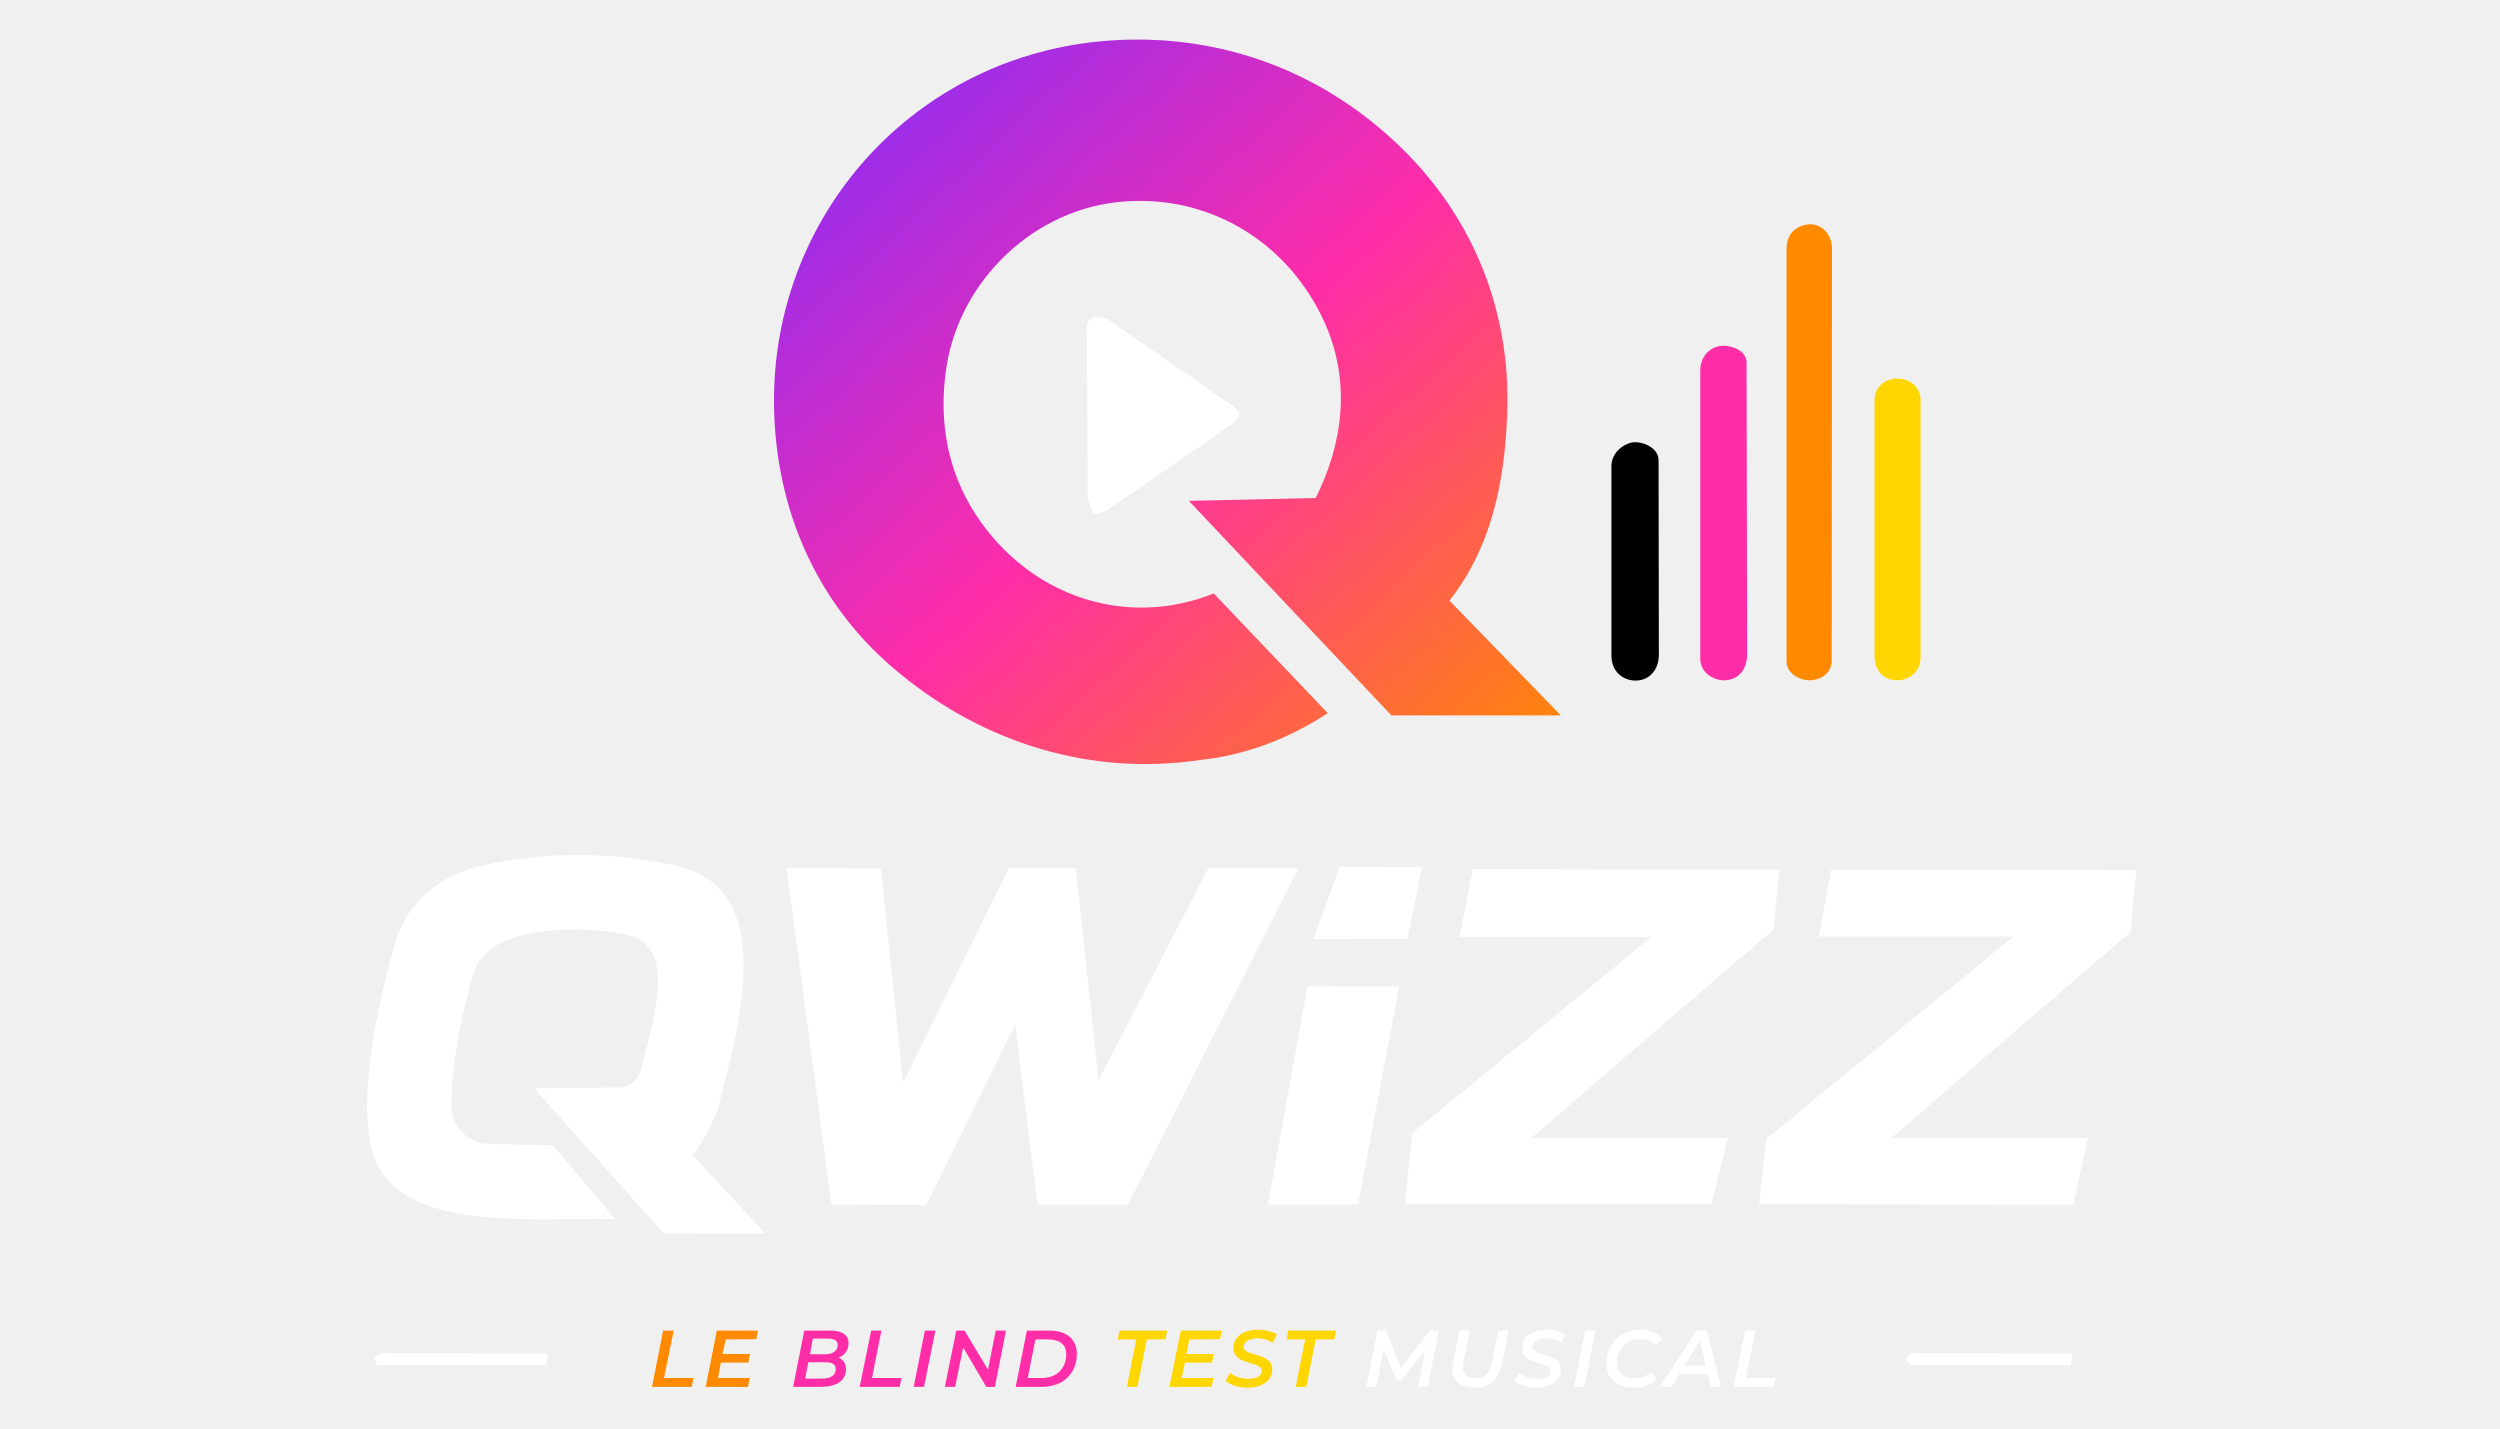
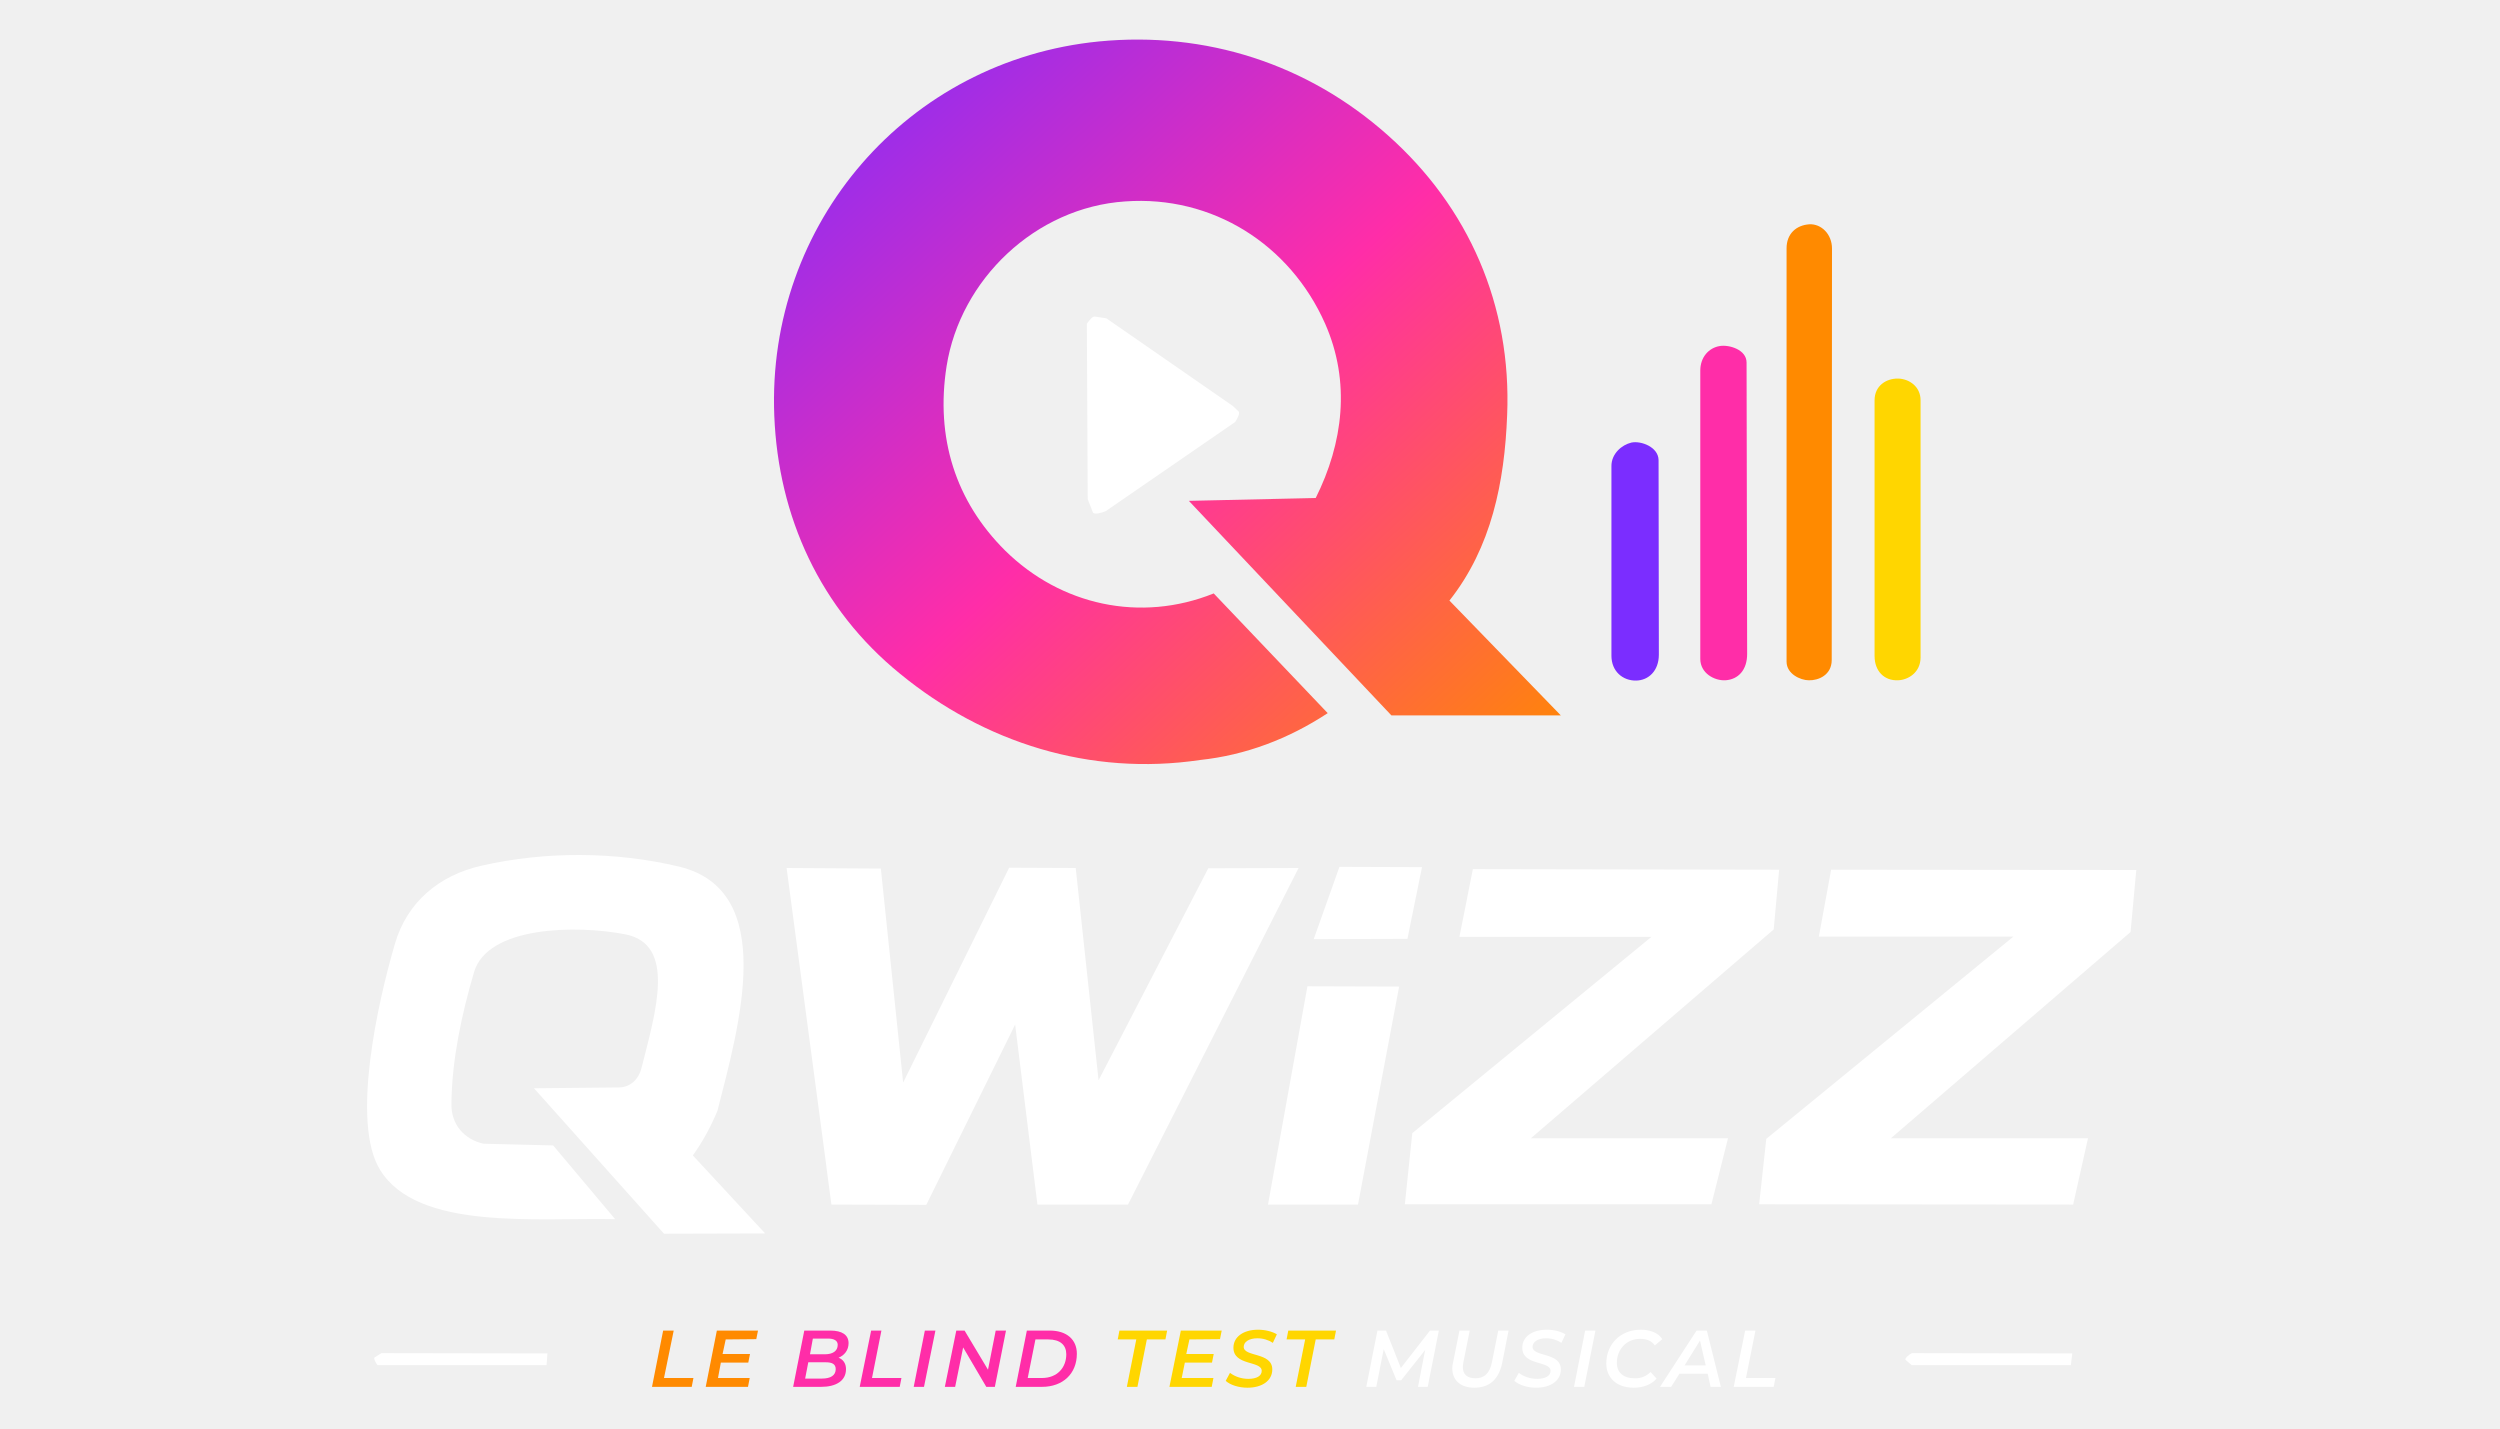
<svg xmlns="http://www.w3.org/2000/svg" version="1.2" viewBox="0 0 875 500" width="875" height="500">
  <defs>
    <linearGradient id="qGrad" x1="0%" y1="0%" x2="100%" y2="100%">
      <stop offset="0%" stop-color="#7B2DFF" />
      <stop offset="52%" stop-color="#FF2DA8" />
      <stop offset="100%" stop-color="#FF8A00" />
    </linearGradient>
  </defs>
  <g fill="#FF8A00">
    <path d="m232.1 465.7h3.7l-3.4 16.6h10.3l-0.6 3.1h-13.9z" />
    <path d="m254 468.8l-1.1 5.1h9.6l-0.6 3h-9.6l-1 5.4h11.1l-0.6 3.1h-14.8l3.9-19.7h14.4l-0.6 3z" />
  </g>
  <g fill="#FF2DA8">
    <path d="m296.1 479.2c0 4.1-3.5 6.2-8.7 6.2h-9.8l3.9-19.7h9.1c4.1 0 6.4 1.5 6.4 4.4 0 2.5-1.5 4.3-3.5 5.1 1.6 0.6 2.6 2 2.6 4zm-3.6 0c0-1.8-1.3-2.4-3.5-2.4h-6.1l-1.1 5.7h5.9c3 0 4.8-1.1 4.8-3.3zm-8-10.7l-1 5.5h5.2c2.7 0 4.5-1.1 4.5-3.3 0-1.5-1.3-2.2-3.4-2.2z" />
    <path d="m304.9 465.7h3.6l-3.3 16.6h10.3l-0.6 3.1h-14z" />
    <path d="m323.7 465.7h3.7l-4 19.7h-3.6z" />
    <path d="m352.1 465.7l-3.9 19.7h-3l-8.1-13.8-2.8 13.8h-3.6l4-19.7h2.9l8.2 13.7 2.7-13.7z" />
    <path d="m359.4 465.7h8c6 0 9.5 3.2 9.5 8.1 0 7-4.9 11.6-12.2 11.6h-9.2zm5.3 16.6c5.3 0 8.5-3.6 8.5-8.3 0-3.2-2.1-5.2-6.3-5.2h-4.5l-2.7 13.5z" />
  </g>
  <g fill="#FFD600">
    <path d="m397.7 468.8h-6.5l0.6-3.1h16.7l-0.6 3.1h-6.5l-3.3 16.6h-3.7z" />
    <path d="m416.3 468.8l-1.1 5.1h9.6l-0.6 3h-9.5l-1.1 5.4h11.1l-0.6 3.1h-14.8l4-19.7h14.3l-0.6 3z" />
    <path d="m429 483.3l1.5-2.8c1.7 1.3 4 2.1 6.4 2.1 2.9 0 4.7-1 4.7-2.8 0-3.6-9.9-1.7-9.9-8.1 0-3.8 3.5-6.3 8.6-6.3 2.5 0 4.9 0.6 6.6 1.6l-1.4 3c-1.5-1-3.4-1.6-5.4-1.6-3 0-4.8 1.3-4.8 3 0 3.6 10 1.8 10 7.9 0 3.9-3.5 6.4-8.7 6.4-3.1 0-6.1-1-7.6-2.4z" />
    <path d="m456.8 468.8h-6.5l0.6-3.1h16.7l-0.6 3.1h-6.5l-3.3 16.6h-3.7z" />
  </g>
  <g fill="#ffffff">
    <path d="m503.6 465.7l-3.9 19.7h-3.4l2.5-12.9-8.4 10.6h-1.6l-4.5-10.9-2.6 13.2h-3.5l3.9-19.7h3l5.2 13.1 10.2-13.1z" />
    <path d="m508.3 478.9q0-1 0.3-2.1l2.2-11.1h3.6l-2.2 11q-0.2 1-0.2 1.8c0 2.6 1.6 3.9 4.4 3.9 3.1 0 5-1.7 5.8-5.7l2.2-11h3.6l-2.2 11.2q-1.8 8.8-9.8 8.8c-4.8 0-7.7-2.6-7.7-6.8z" />
    <path d="m530 483.3l1.6-2.8c1.6 1.3 4 2.1 6.4 2.1 2.8 0 4.7-1 4.7-2.8 0-3.6-9.9-1.7-9.9-8.1 0-3.8 3.4-6.3 8.6-6.3 2.5 0 4.8 0.6 6.5 1.6l-1.4 3c-1.5-1-3.4-1.6-5.4-1.6-2.9 0-4.7 1.3-4.7 3 0 3.6 9.9 1.8 9.9 7.9 0 3.9-3.5 6.4-8.7 6.4-3.1 0-6-1-7.6-2.4z" />
    <path d="m554.8 465.7h3.6l-3.9 19.7h-3.6z" />
    <path d="m562.2 477.2c0-6.6 4.8-11.8 12.1-11.8 3.4 0 6.2 1.2 7.5 3.3l-2.6 2.2q-1.6-2.3-5.1-2.3c-5 0-8.2 3.8-8.2 8.4 0 3.3 2.2 5.4 6.2 5.4q3.3 0.1 5.6-2.2l2.1 2.3c-1.9 2.2-4.8 3.2-8 3.2-6 0-9.6-3.5-9.6-8.5z" />
    <path d="m597.7 480.8h-9.9l-2.9 4.6h-3.9l12.8-19.7h3.6l4.9 19.7h-3.6zm-0.7-2.9l-2-8.7-5.4 8.7z" />
    <path d="m610.8 465.7h3.6l-3.3 16.6h10.3l-0.6 3.1h-14z" />
  </g>
  <path fill="#fff" d="m724.8 477.8h-55.7l-2.1-1.8c-0.6-0.5 1.4-2.1 2.2-2.4l56.1 0.1z" />
  <path fill="#fff" d="m191.3 477.8h-59.1c-0.3-0.1-1.6-2.3-1.1-2.7l2.4-1.5 58.1 0.1z" />
  <path fill="url(#qGrad)" d="m463.8 113.3c-12.3-27.8-39.5-45-70-42.8-31.4 2.1-57.7 27.3-62.5 57.7-3.9 25 3.1 47.2 20.5 64.5 19.5 19.2 47.4 25.3 73 15l39.9 41.9c-13.7 9-28.7 14.7-44.7 16.4-38.4 5.7-75.5-6-105-30.2-27.9-22.7-42.6-54.9-44-90.3-2.7-67.3 46.6-124.4 113.7-131 37.3-3.6 72.9 7.8 101 32.8 28.4 25.2 43.4 59.7 41.8 98-0.9 23.5-5.5 46.3-20.2 64.9l39 40.2h-59.3l-70.9-75.1 44.4-1c9.6-19.2 12.3-40.6 3.3-61z" />
  <path fill="#fff" d="m432.3 147.7l-45.3 31.2c-1.1 0.5-4.1 1.4-4.5 0.4l-1.8-4.6-0.3-61.4c0.9-1.2 1.9-2.6 2.8-2.5l4 0.6 44.3 30.7 2 1.9c0.6 0.5-0.4 2.6-1.2 3.7z" />
  <path fill="#FF8A00" d="m641.1 231c0 5.3-4.7 7.2-8 7.1-2.9 0-7.8-2.2-7.8-6.5v-144.7c0-5.1 3.4-8.1 8-8.4 4.1-0.2 7.9 3.4 7.9 8.5z" />
  <path fill="#FF2DA8" d="m611.5 228.9c0 5.6-3.1 8.9-7.6 9.2-3.9 0.2-8.8-2.5-8.8-7.5v-100.9c0-4.7 3-8 6.9-8.6 3.1-0.5 9.3 1.2 9.3 5.8z" />
  <path fill="#FFD600" d="m672.2 230.1c0 5.3-4.4 7.9-7.9 8-4.8 0.2-8.2-3.2-8.2-8.5v-89.5c0-5.1 4.1-7.7 8.3-7.6 3.7 0.1 7.8 2.7 7.8 7.6z" />
-   <path d="m580.6 229.1c0 5.7-3.6 9-7.9 9.1-4.7 0.1-8.7-3.2-8.7-8.7v-66.4c0-4.3 3.6-7.4 7-8.2 3.3-0.7 9.4 1.5 9.5 6.1z" />
+   <path fill="#7B2DFF" d="m580.6 229.1c0 5.7-3.6 9-7.9 9.1-4.7 0.1-8.7-3.2-8.7-8.7v-66.4c0-4.3 3.6-7.4 7-8.2 3.3-0.7 9.4 1.5 9.5 6.1z" />
  <g fill="#ffffff">
    <path d="m422.9 303.9l31.6-0.1-59.7 117.8h-31.7l-7.8-63-31.1 63.1-33.2-0.1-9.2-69.2-6.5-48.6 33 0.2 7.8 74.9 37.1-75.2 23.3 0.1 8 74.3z" />
    <path d="m218.8 327c-17.1-3.3-48.2-2.9-52.9 13.3-4.4 15-7.7 30.5-7.9 45.8-0.2 7.6 4.6 12.7 11.2 14.2l24.4 0.6 21.7 25.8c-27.2-0.6-69.2 4.2-82.3-17.3-10.1-16.4-1-57.8 5.2-79 4.2-14.5 15.3-24 30.3-27.4 22.4-5.1 46.9-5 69.1 0.3 34.8 8.3 21.1 55.7 13.5 85.5-2.4 5.7-5.1 10.7-8.6 15.6l25.3 27.3-35.4 0.1-45.5-50.9 29.9-0.3c3.9-0.1 6.8-3 7.7-6.7 5-19.8 12.3-43.4-5.7-46.9z" />
    <path d="m725.6 421.6l-109.9-0.1 2.5-22.9 86.5-70.8h-68.1l4.3-23.4 106.8 0.1-2 21.7-83.9 72.2h69z" />
    <path d="m599 421.5h-107.3l2.6-24.9 83.7-68.7h-67.2l4.7-23.7 107.2 0.2-1.9 20.9-85 73.1h69z" />
    <path d="m475.3 421.6h-31.5l13.8-76.4 32.1 0.1z" />
    <path d="m492.6 328.6l-32.8 0.1 9-25.3 28.9 0.1z" />
  </g>
</svg>
